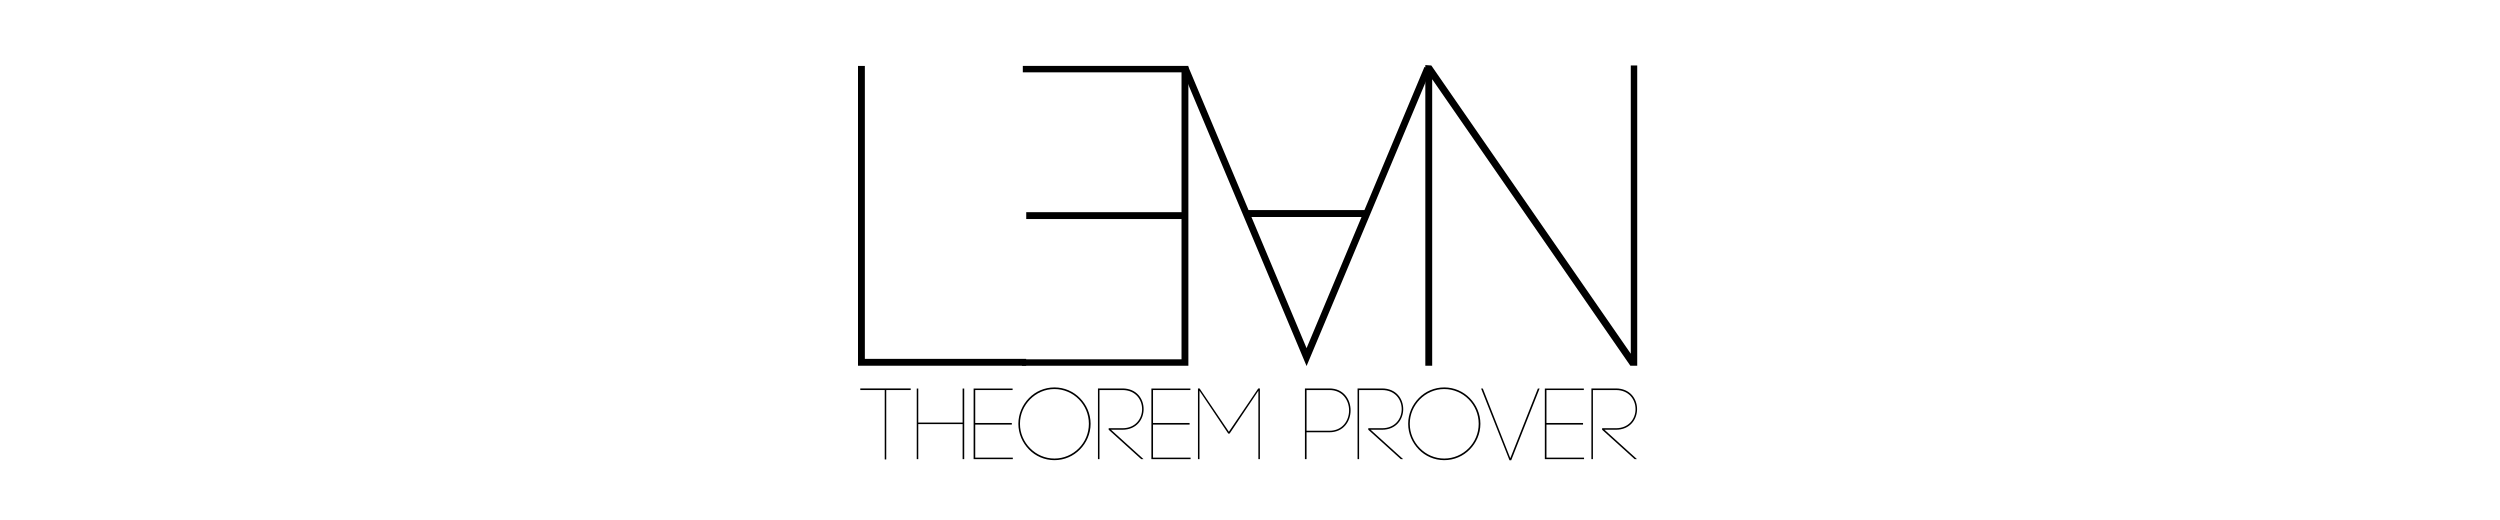
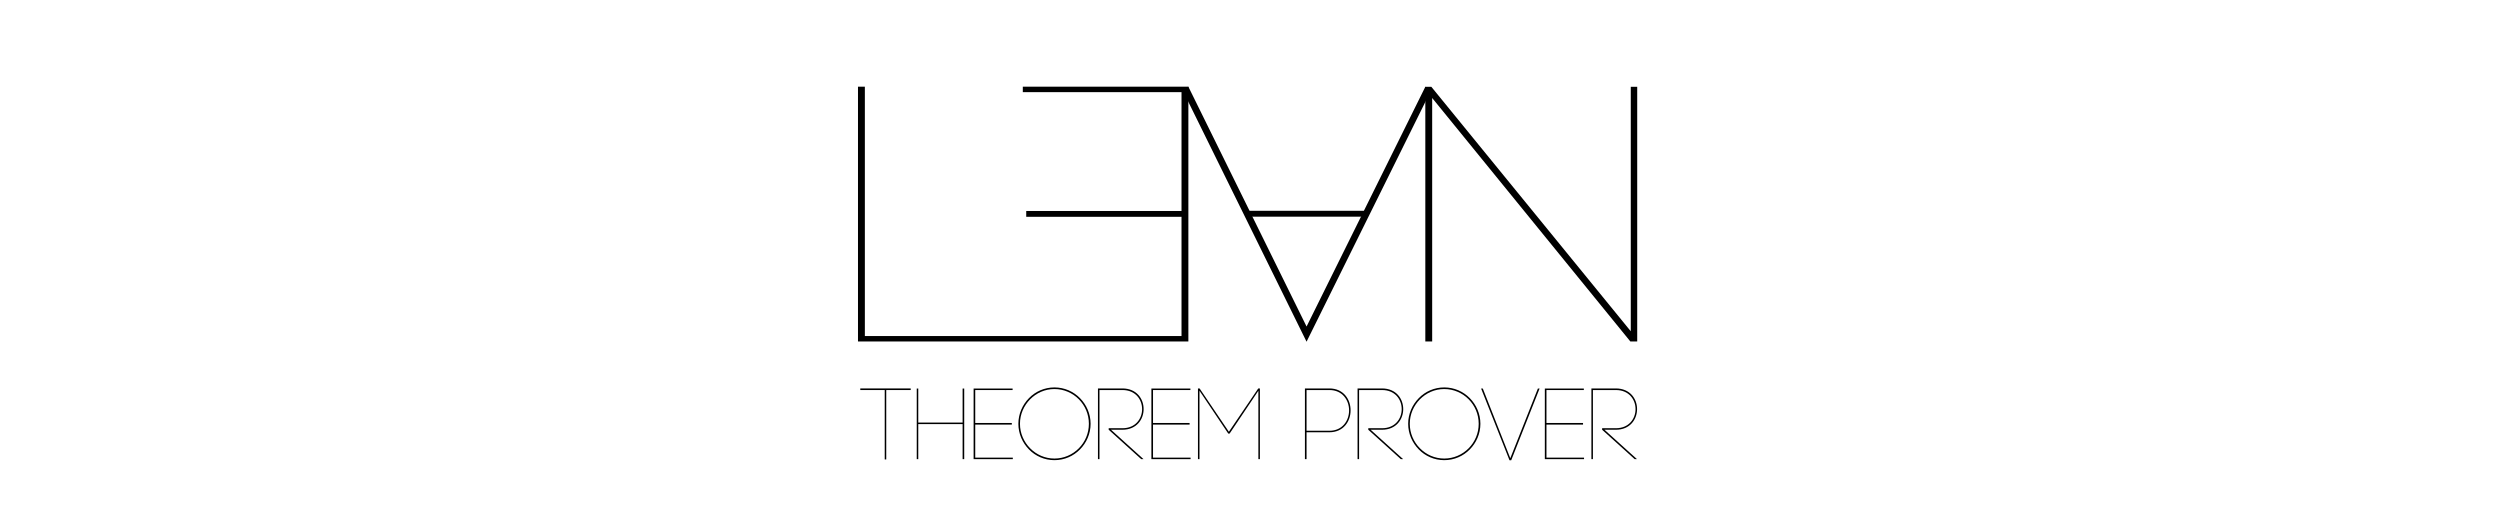
<svg xmlns="http://www.w3.org/2000/svg" xmlns:xlink="http://www.w3.org/1999/xlink" version="1.1" width="962.5" height="200" viewBox="0 0 770 160" id="svg3051">
  <defs id="defs3053">
    <g id="g3055">
      <symbol id="glyph0-0" style="overflow:visible">
        <path d="m -5.141,0 -180.5,0 0,-262.438 180.5,0 z M -178.125,-250.156 l 0,237.094 79.172,-118.75 z m 5.141,243.031 154.781,0 -77.188,-117.562 z m 77.594,-131.812 77.188,-116.375 -154.781,0 z m 3.562,7.125 79.156,118.75 0,-237.094 z" id="path3058" style="stroke:none" />
      </symbol>
      <symbol id="glyph0-1" style="overflow:visible">
        <path d="m -24.938,-135.375 -143.297,0 0,-6.328 143.297,0 0,-129.047 -146.453,0 0,-5.938 152.781,0 0,276.688 -153.578,0 0,-5.938 147.25,0 z" id="path3061" style="stroke:none" />
      </symbol>
      <symbol id="glyph1-0" style="overflow:visible">
        <path d="m 5.141,0 180.5,0 0,-262.438 -180.5,0 z M 178.125,-250.156 l 0,237.094 -79.172,-118.75 z m -5.141,243.031 -154.781,0 77.188,-117.562 z m -77.594,-131.812 -77.188,-116.375 154.781,0 z m -3.562,7.125 -79.156,118.75 0,-237.094 z" id="path3064" style="stroke:none" />
      </symbol>
      <symbol id="glyph1-1" style="overflow:visible">
        <path d="m 24.938,0 0,-264.406 L 207.812,0 l 6.328,0 0,-277.078 -5.938,0 0,266 -184.062,-266 -5.531,-0.391 0,277.469 z" id="path3067" style="stroke:none" />
      </symbol>
      <symbol id="glyph1-2" style="overflow:visible">
        <path d="m 24.938,-276.688 -6.328,0 0,276.688 C 70.453,0 121.922,0 173.766,0 l 0,-6.328 -148.828,0 z" id="path3070" style="stroke:none" />
      </symbol>
      <symbol id="glyph2-0" style="overflow:visible">
        <path d="m 1.219,0 42.5,0 0,-61.797 -42.5,0 z m 40.734,-58.922 0,55.844 -18.641,-27.969 z m -1.219,57.25 -36.453,0 18.188,-27.688 z M 22.469,-32.719 4.281,-60.125 l 36.453,0 z m -0.844,1.672 -18.641,27.969 0,-55.844 z" id="path3073" style="stroke:none" />
      </symbol>
      <symbol id="glyph2-1" style="overflow:visible">
        <path d="m 24.797,0.281 0,-64.047 22.562,0 0,-1.484 -46.516,0 0,1.484 22.547,0 0,64.047 z" id="path3076" style="stroke:none" />
      </symbol>
      <symbol id="glyph2-2" style="overflow:visible">
        <path d="m 5.781,-65.156 -1.406,0 0,65.156 1.406,0 0,-32.344 40.922,0 0,32.344 1.484,0 0,-65.156 -1.484,0 0,31.406 -40.922,0 z" id="path3079" style="stroke:none" />
      </symbol>
      <symbol id="glyph2-3" style="overflow:visible">
        <path d="m 5.875,-31.875 33.75,0 0,-1.5 -33.75,0 0,-30.391 34.484,0 0,-1.391 -35.984,0 0,65.156 36.172,0 0,-1.391 -34.672,0 z" id="path3082" style="stroke:none" />
      </symbol>
      <symbol id="glyph2-4" style="overflow:visible">
        <path d="m 67.766,-32.625 c 0,8.859 -3.531,16.781 -9.219,22.562 -5.781,5.875 -13.797,9.5 -22.562,9.5 -8.766,0 -16.688,-3.625 -22.469,-9.5 C 7.828,-15.844 4.188,-23.766 4.188,-32.625 c 0,-8.859 3.641,-16.781 9.328,-22.562 5.781,-5.875 13.703,-9.5 22.469,-9.5 8.766,0 16.781,3.625 22.562,9.5 5.688,5.781 9.219,13.703 9.219,22.562 z m -65.062,0 c 0,9.234 3.828,17.609 9.781,23.672 5.969,6.156 14.359,9.891 23.5,9.891 9.234,0 17.516,-3.734 23.578,-9.891 5.969,-6.062 9.797,-14.438 9.797,-23.672 0,-9.234 -3.828,-17.625 -9.797,-23.672 C 53.5,-62.453 45.219,-66.188 35.984,-66.188 c -9.141,0 -17.531,3.734 -23.5,9.891 C 6.531,-50.25 2.703,-41.859 2.703,-32.625 z" id="path3085" style="stroke:none" />
      </symbol>
      <symbol id="glyph2-5" style="overflow:visible">
        <path d="m 5.781,-63.766 21.156,0 c 24.234,0 24.234,35.234 0,35.234 l -12.672,0 0,1.406 L 44.281,0 46.422,0 16.406,-27.125 l 10.531,0 c 26.109,0 26.109,-38.125 0,-38.125 l -22.562,0 0,65.25 1.406,0 z" id="path3088" style="stroke:none" />
      </symbol>
      <symbol id="glyph2-6" style="overflow:visible">
        <path d="m 5.781,-63.109 26.562,39.531 1.219,0 26.562,-39.531 0,63.109 1.406,0 0,-65.25 -1.5,0 -27.125,39.984 L 5.875,-65.25 l -1.5,0 0,65.25 1.406,0 z" id="path3091" style="stroke:none" />
      </symbol>
      <symbol id="glyph2-7" style="overflow:visible">
        <path d="" id="path3094" style="stroke:none" />
      </symbol>
      <symbol id="glyph2-8" style="overflow:visible">
        <path d="m 4.375,-64.5 c 0,21.531 0,42.969 0,64.5 l 1.5,0 0,-24.797 21.062,0 c 26.109,0 26.109,-40.453 0,-40.453 l -22.562,0 z m 1.5,38.312 0,-37.578 21.062,0 c 24.234,0 24.234,37.578 0,37.578 z" id="path3097" style="stroke:none" />
      </symbol>
      <symbol id="glyph2-9" style="overflow:visible">
        <path d="m 5.781,-63.766 21.156,0 c 24.234,0 24.234,35.234 0,35.234 l -12.672,0 0,1.406 L 44.281,0 46.422,0 16.406,-27.125 l 10.531,0 c 26.109,0 26.109,-38.125 0,-38.125 l -22.562,0 0,65.25 1.406,0 z" id="path3100" style="stroke:none" />
      </symbol>
      <symbol id="glyph2-10" style="overflow:visible">
        <path d="m 67.031,-32.625 c 0,8.859 -3.547,16.781 -9.234,22.562 -5.781,5.875 -13.797,9.5 -22.562,9.5 -8.766,0 -16.688,-3.625 -22.469,-9.5 -5.688,-5.781 -9.312,-13.703 -9.312,-22.562 0,-8.859 3.625,-16.781 9.312,-22.562 5.781,-5.875 13.703,-9.5 22.469,-9.5 8.766,0 16.781,3.625 22.562,9.5 5.688,5.781 9.234,13.703 9.234,22.562 z m -65.078,0 c 0,9.234 3.828,17.609 9.797,23.672 5.969,6.156 14.344,9.891 23.484,9.891 9.234,0 17.531,-3.734 23.594,-9.891 5.953,-6.062 9.781,-14.438 9.781,-23.672 0,-9.234 -3.828,-17.625 -9.781,-23.672 -6.062,-6.156 -14.359,-9.891 -23.594,-9.891 -9.141,0 -17.516,3.734 -23.484,9.891 C 5.781,-50.25 1.953,-41.859 1.953,-32.625 z" id="path3103" style="stroke:none" />
      </symbol>
      <symbol id="glyph2-11" style="overflow:visible">
        <path d="m 27.5,-0.844 -25.359,-64.312 -1.578,0 26.188,66.188 1.594,0 26.188,-66.188 -1.578,0 z" id="path3106" style="stroke:none" />
      </symbol>
      <symbol id="glyph2-12" style="overflow:visible">
        <path d="m 5.875,-31.875 33.75,0 0,-1.5 -33.75,0 0,-30.391 34.484,0 0,-1.391 -35.984,0 0,65.156 36.172,0 0,-1.391 -34.672,0 z" id="path3109" style="stroke:none" />
      </symbol>
    </g>
  </defs>
  <g transform="matrix(0.3337729,0,0,0.3337729,256.0067,11.88481)" id="surface1">
-     <g id="g3112" style="fill:#000000;fill-opacity:1">
-       <use id="use3114" x="348.217" y="301.894" width="770" height="415" xlink:href="#glyph0-1" />
+     <g id="g1226" transform="matrix(0.9999917,0,0,0.8497516,-0.00237998,22.96164)">
+       <path style="fill:#000000;fill-opacity:1;stroke:none" d="M 323.279,166.519 H 179.982 v -6.328 H 323.279 V 31.144 H 176.826 v -5.938 h 152.781 v 276.688 H 24.728 V 25.211 h 6.339 V 295.998 H 323.279 Z" id="path188" />
+       <path style="fill:#000000;fill-opacity:1;stroke:none" d="M 554.586,301.894 V 37.488 l 182.875,264.406 h 6.328 V 25.303 h -5.938 V 290.816 L 553.789,25.303 h -5.531 V 301.894 Z" id="path196" />
+       <path style="fill:none;stroke:#000000;stroke-width:2;stroke-linecap:butt;stroke-linejoin:miter;stroke-miterlimit:4;stroke-opacity:1" d="m 493.911,342.715 35.089,83.785 35.252,-83.752" transform="matrix(3.192199,0,0,3.192199,-1250.002,-1067.559)" id="path75" />
+       <path style="fill:none;stroke:#000000;stroke-width:2;stroke-linecap:butt;stroke-linejoin:miter;stroke-miterlimit:4;stroke-opacity:1" d="m 511.62,385.545 h 34.93" transform="matrix(3.192199,0,0,3.192199,-1250.002,-1067.559)" id="path77" />
    </g>
-     <g id="g3116" style="fill:#000000;fill-opacity:1">
-       <use id="use3118" x="529.649" y="301.894" width="770" height="415" xlink:href="#glyph1-1" />
-     </g>
-     <g id="g3120" style="fill:#000000;fill-opacity:1">
-       <use id="use3122" x="6.128" y="301.894" width="770" height="415" xlink:href="#glyph1-2" />
-     </g>
-     <path d="m 493.913,343.001 35.087,83.499 35,-83.499" transform="matrix(3.192199,0,0,3.192199,-1250.002,-1067.559)" id="path3124" style="fill:none;stroke:#000000;stroke-width:2;stroke-linecap:butt;stroke-linejoin:miter;stroke-miterlimit:4;stroke-opacity:1" />
-     <path d="m 511.058,385 35.695,0" transform="matrix(3.192199,0,0,3.192199,-1250.002,-1067.559)" id="path3126" style="fill:none;stroke:#000000;stroke-width:2;stroke-linecap:butt;stroke-linejoin:miter;stroke-miterlimit:4;stroke-opacity:1" />
    <g id="g3128" style="fill:#000000;fill-opacity:1">
      <use id="use3130" x="26.007" y="388.084" width="770" height="415" xlink:href="#glyph2-1" />
      <use id="use3132" x="74.57" y="388.084" width="770" height="415" xlink:href="#glyph2-2" />
      <use id="use3134" x="127.049" y="388.084" width="770" height="415" xlink:href="#glyph2-3" />
      <use id="use3136" x="170.02" y="388.084" width="770" height="415" xlink:href="#glyph2-4" />
      <use id="use3138" x="241.793" y="388.084" width="770" height="415" xlink:href="#glyph2-5" />
      <use id="use3140" x="291.102" y="388.084" width="770" height="415" xlink:href="#glyph2-3" />
      <use id="use3142" x="334.073" y="388.084" width="770" height="415" xlink:href="#glyph2-6" />
      <use id="use3144" x="399.974" y="388.084" width="770" height="415" xlink:href="#glyph2-7" />
      <use id="use3146" x="432.785" y="388.084" width="770" height="415" xlink:href="#glyph2-8" />
      <use id="use3148" x="481.348" y="388.084" width="770" height="415" xlink:href="#glyph2-9" />
      <use id="use3150" x="530.471" y="388.084" width="770" height="415" xlink:href="#glyph2-10" />
    </g>
    <g id="g3152" style="fill:#000000;fill-opacity:1">
      <use id="use3154" x="599.169" y="388.084" width="770" height="415" xlink:href="#glyph2-11" />
      <use id="use3156" x="654.164" y="388.084" width="770" height="415" xlink:href="#glyph2-12" />
      <use id="use3158" x="697.135" y="388.084" width="770" height="415" xlink:href="#glyph2-9" />
    </g>
  </g>
</svg>
